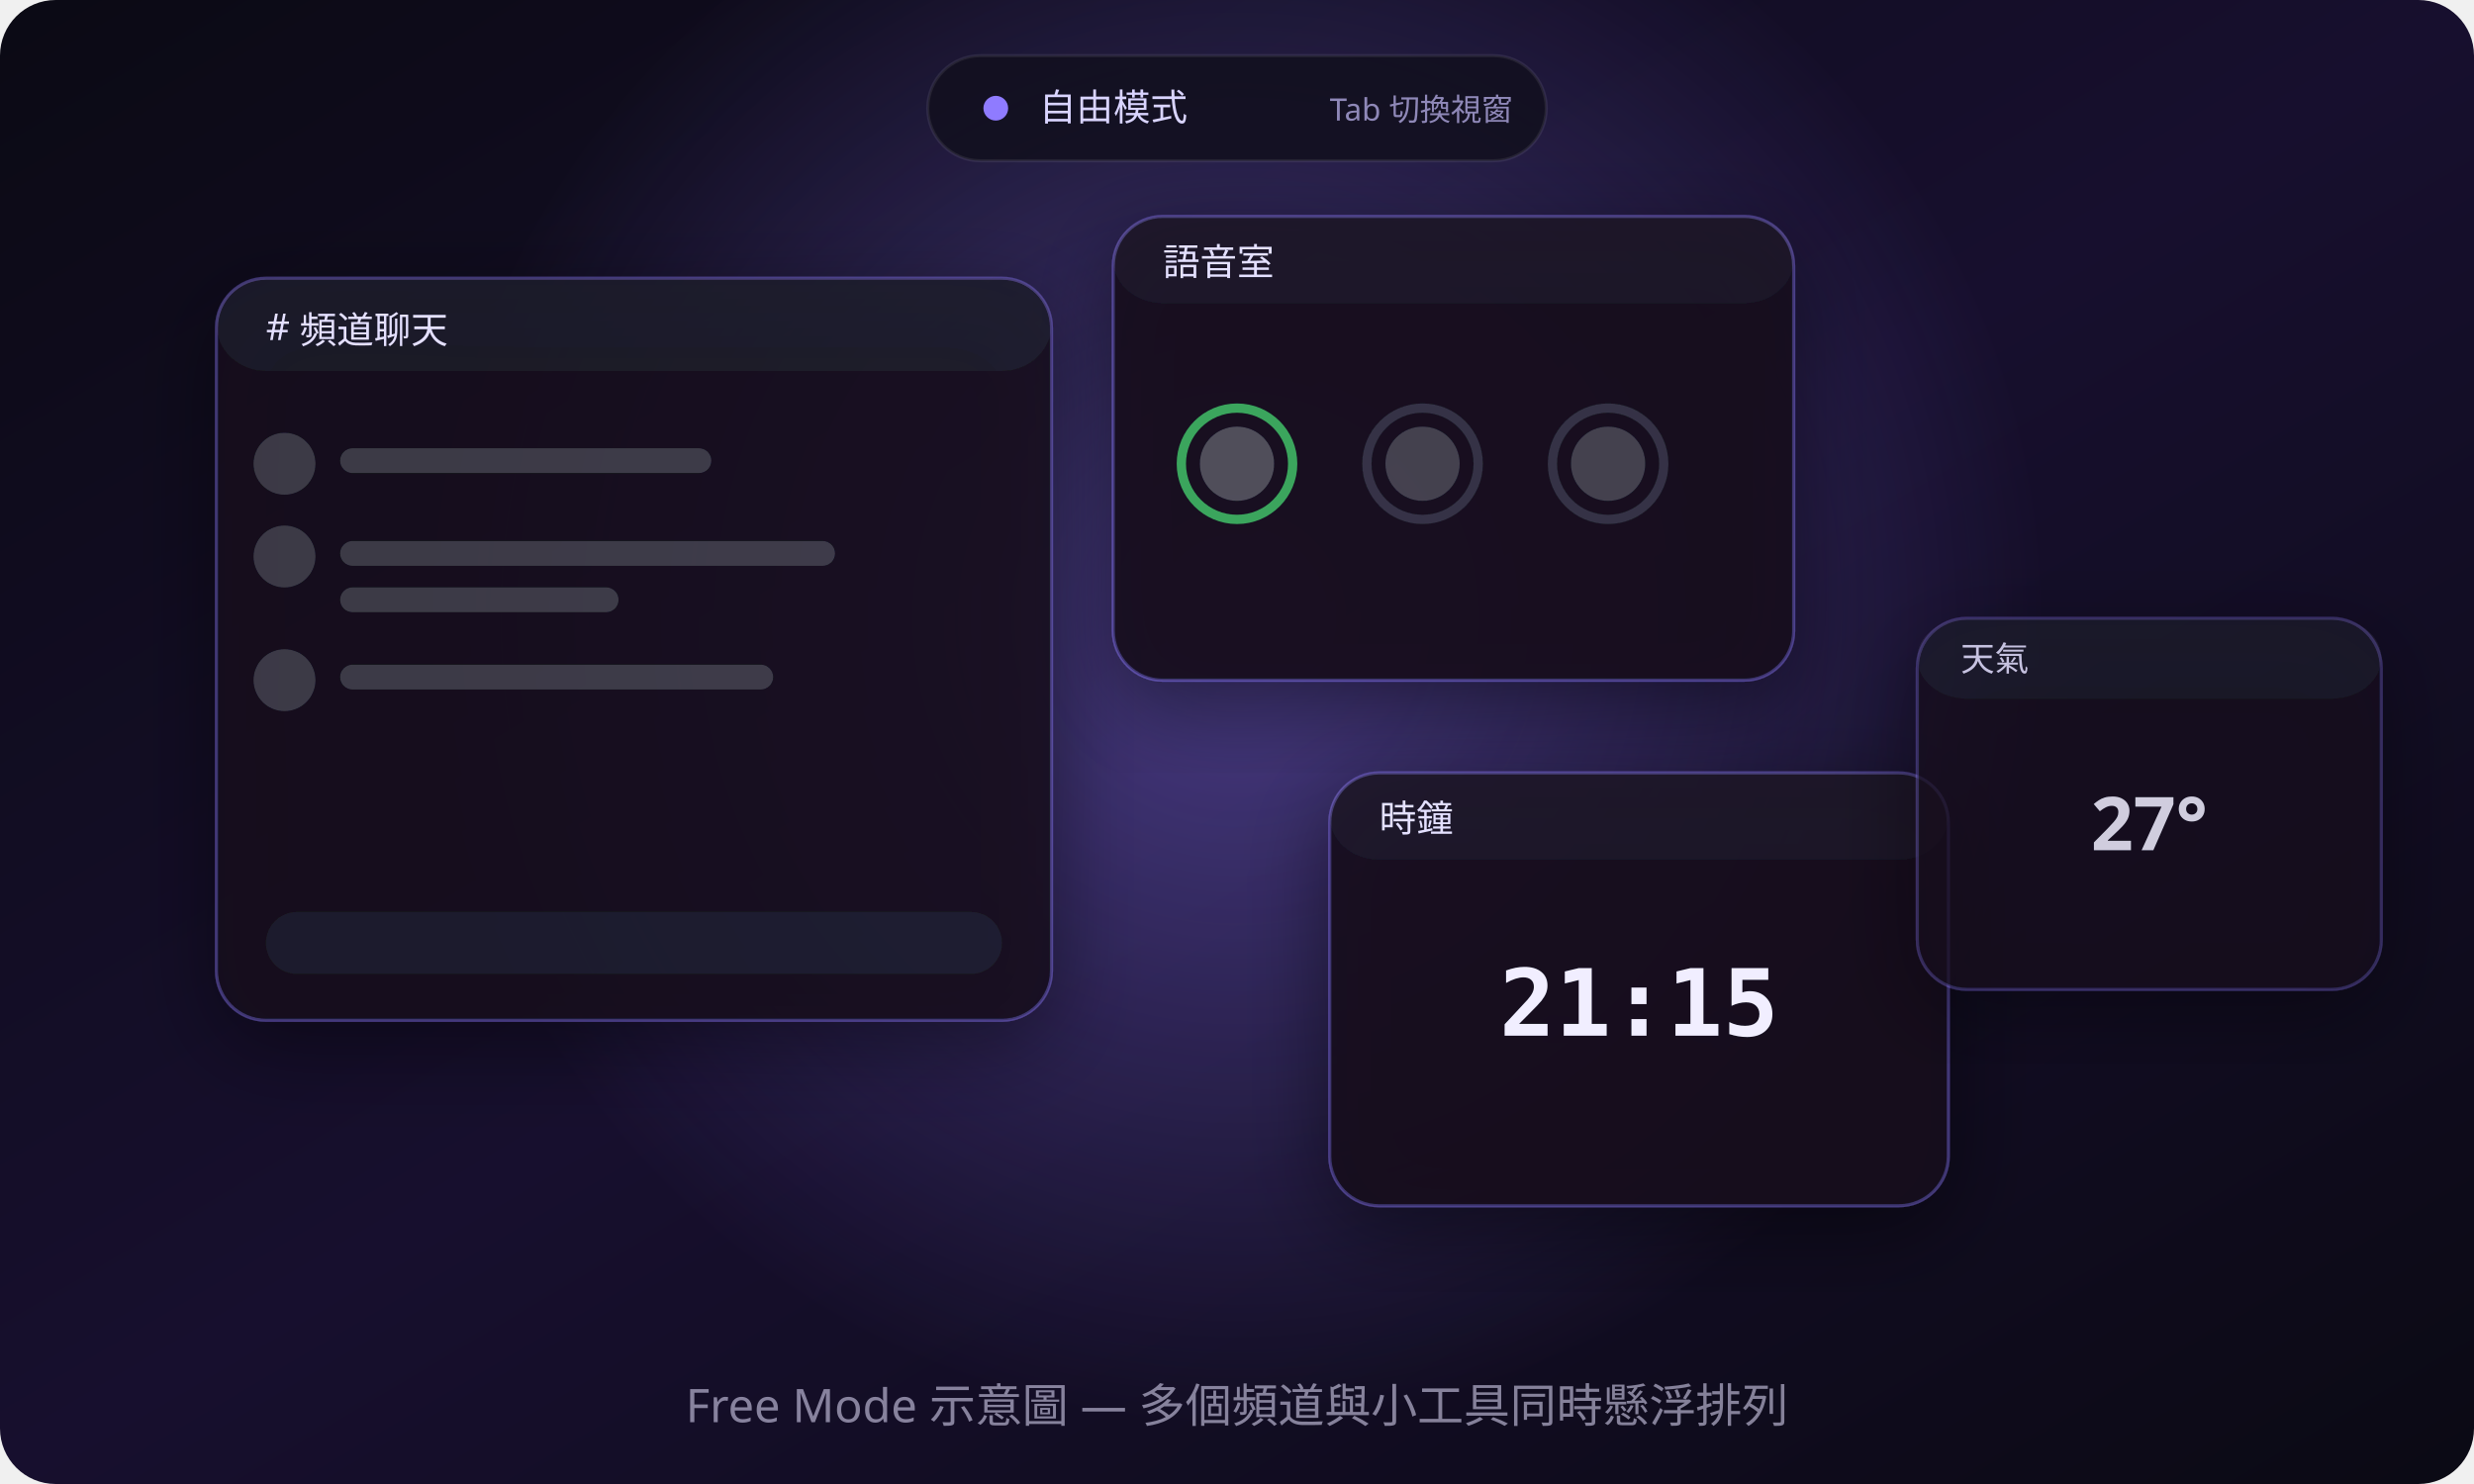
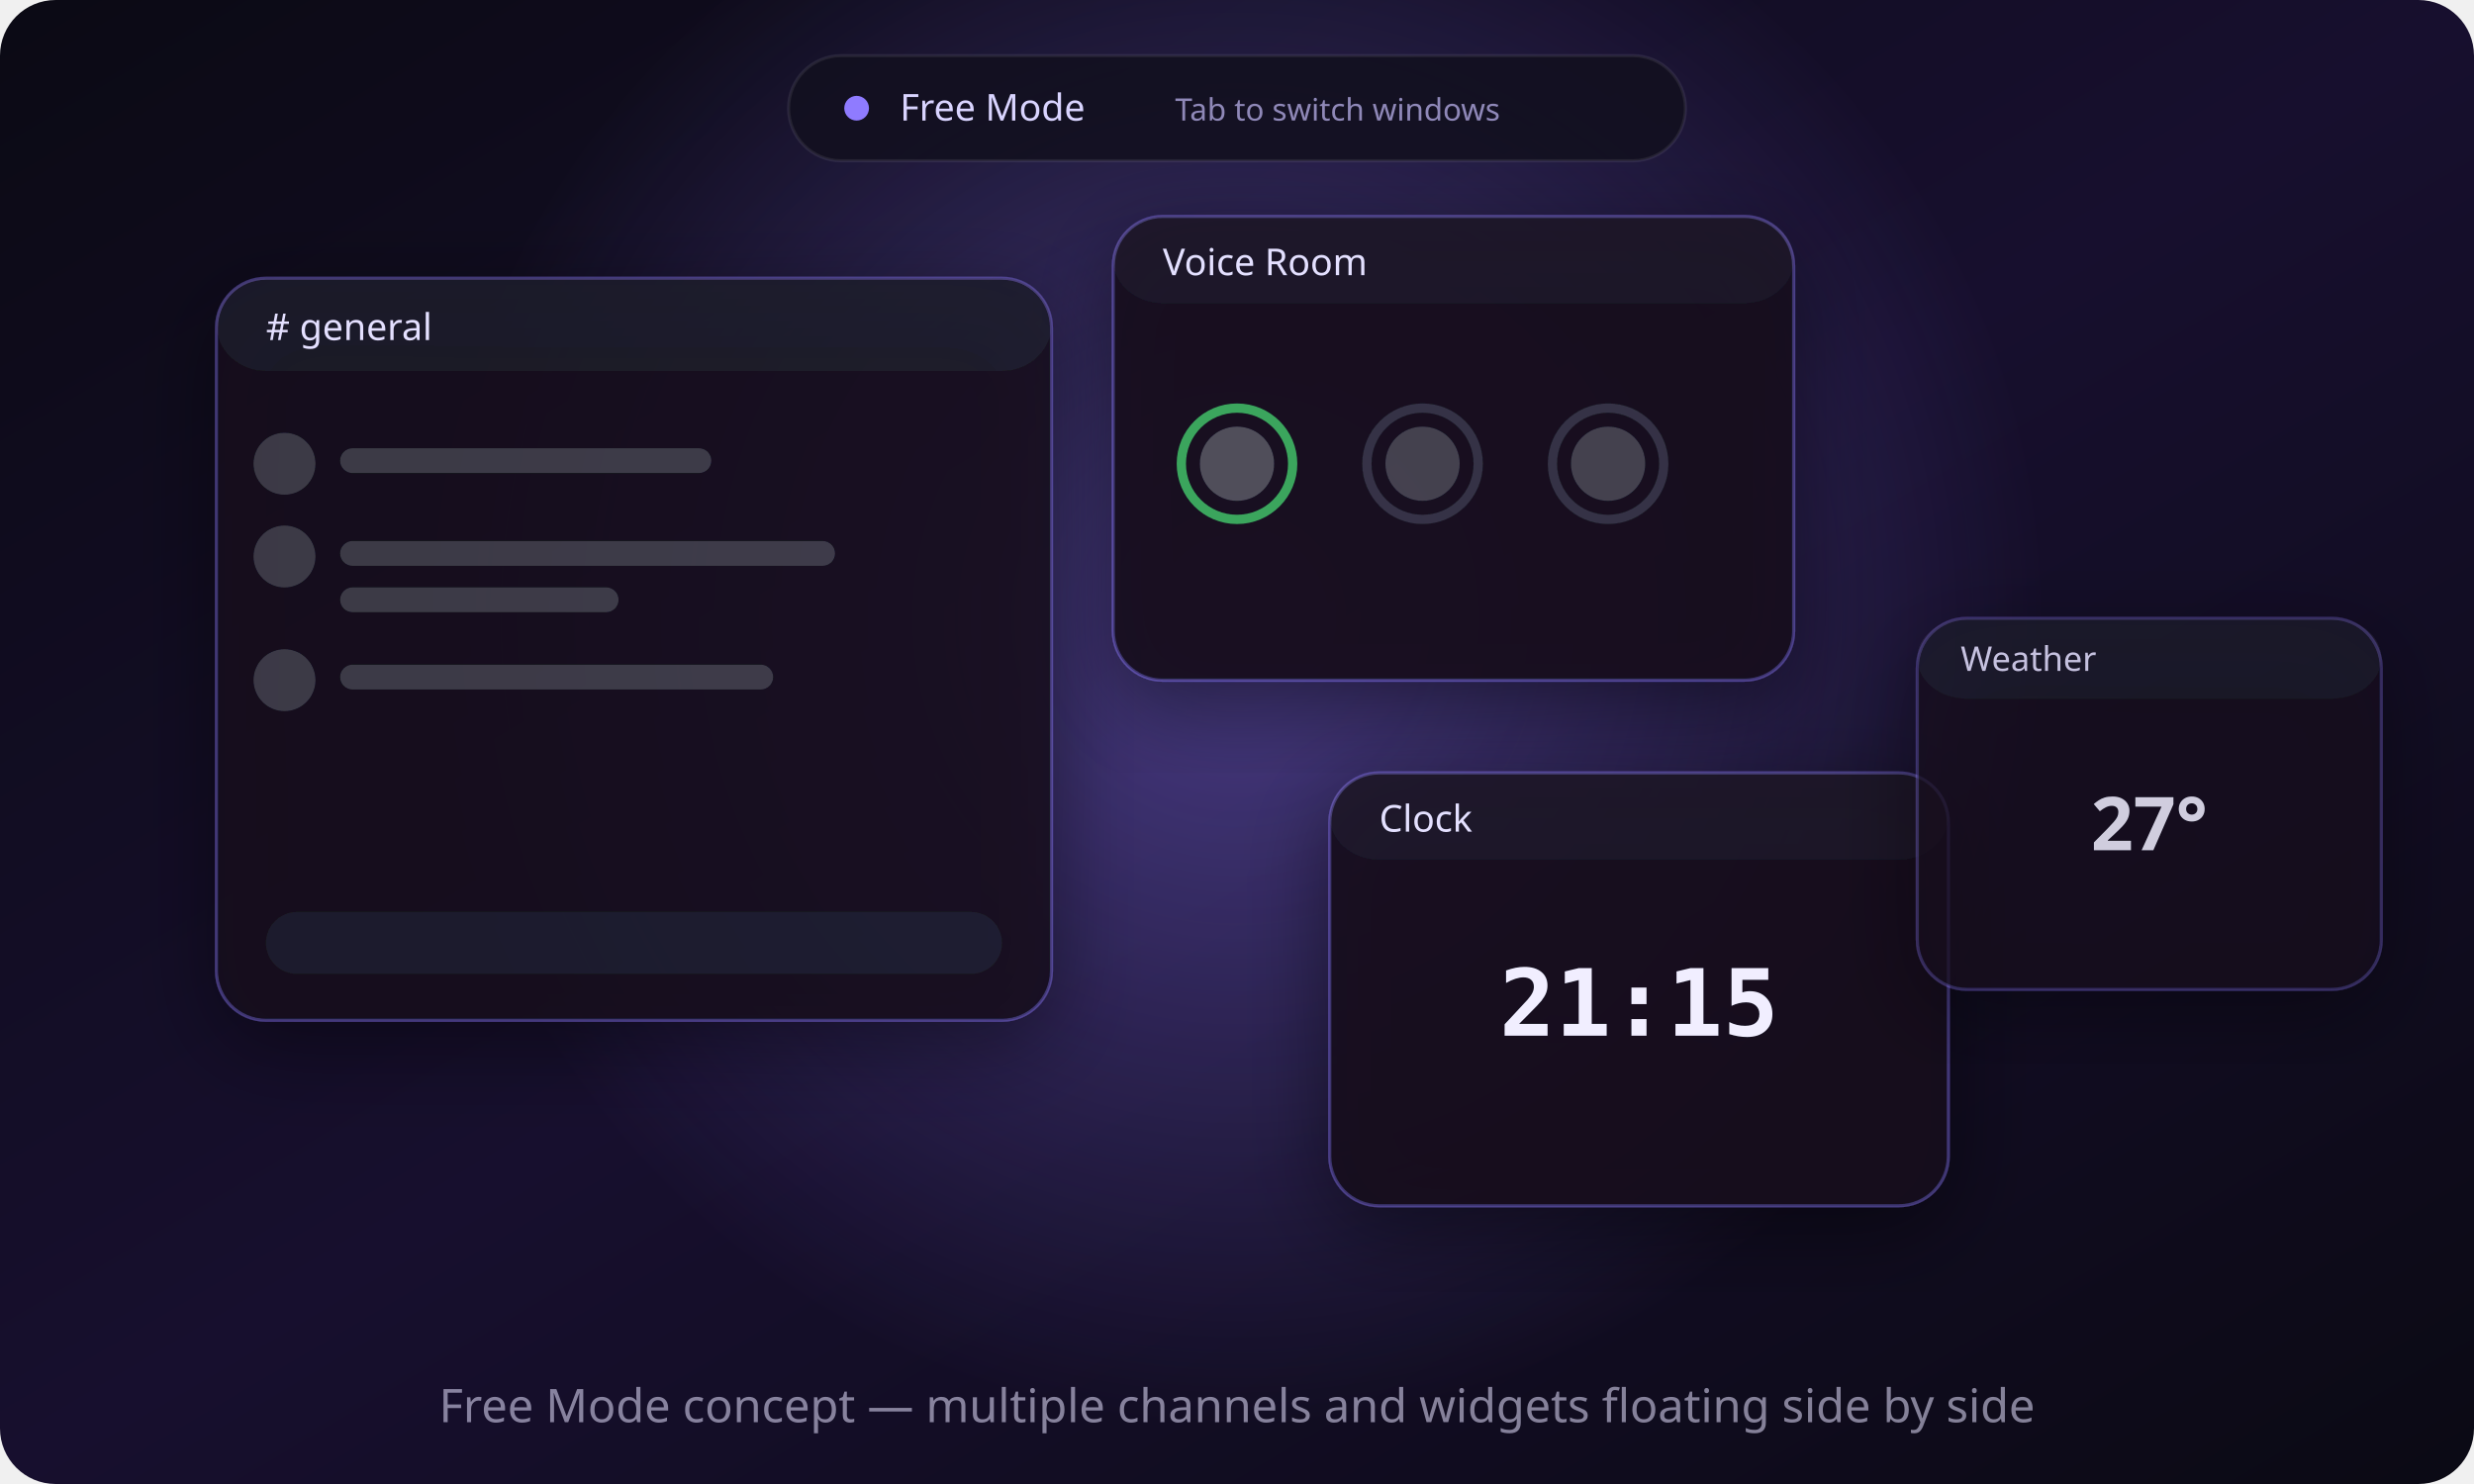
<svg xmlns="http://www.w3.org/2000/svg" viewBox="0 0 800 480">
  <defs>
    <linearGradient id="bg2" x1="0%" y1="0%" x2="100%" y2="100%">
      <stop offset="0%" stop-color="#0b0a14" />
      <stop offset="50%" stop-color="#170f2e" />
      <stop offset="100%" stop-color="#0b0a14" />
    </linearGradient>
    <radialGradient id="glow3" cx="50%" cy="50%" r="50%">
      <stop offset="0%" stop-color="#8f7bff" stop-opacity="0.4" />
      <stop offset="100%" stop-color="#8f7bff" stop-opacity="0" />
    </radialGradient>
    <filter id="soft" x="-20%" y="-20%" width="140%" height="140%">
      <feDropShadow dx="0" dy="8" stdDeviation="14" flood-color="#000000" flood-opacity="0.5" />
    </filter>
  </defs>
  <rect x="0" y="0" width="800" height="480" rx="18" fill="url(#bg2)" />
  <circle cx="400" cy="200" r="260" fill="url(#glow3)" />
-   <rect x="300" y="18" width="200" height="34" rx="17" fill="#12101f" fill-opacity="0.9" stroke="#ffffff" stroke-opacity="0.08" />
-   <circle cx="322" cy="35" r="4" fill="#8f7bff" />
-   <text x="336" y="39" font-family="sans-serif" font-size="12" fill="#d9d4ff">自由模式</text>
-   <text x="430" y="39" font-family="sans-serif" font-size="10" fill="#8f88b8">Tab 切換視窗</text>
+   <rect x="255" y="18" width="290" height="34" rx="17" fill="#12101f" fill-opacity="0.9" stroke="#ffffff" stroke-opacity="0.08" />
+   <circle cx="277" cy="35" r="4" fill="#8f7bff" />
+   <text x="291" y="39" font-family="sans-serif" font-size="12" fill="#d9d4ff">Free Mode</text>
+   <text x="380" y="39" font-family="sans-serif" font-size="10" fill="#8f88b8">Tab to switch windows</text>
  <g filter="url(#soft)">
    <rect x="70" y="90" width="270" height="240" rx="16" fill="#12101f" fill-opacity="0.85" stroke="#8f7bff" stroke-opacity="0.35" />
    <rect x="70" y="90" width="270" height="30" rx="16" fill="#ffffff" fill-opacity="0.04" />
-     <text x="86" y="110" font-family="sans-serif" font-size="12" fill="#e4e0ff"># 頻道聊天</text>
+     <text x="86" y="110" font-family="sans-serif" font-size="12" fill="#e4e0ff"># general</text>
    <g fill="#ffffff" fill-opacity="0.18">
      <circle cx="92" cy="150" r="10" />
      <rect x="110" y="145" width="120" height="8" rx="4" />
      <circle cx="92" cy="180" r="10" />
      <rect x="110" y="175" width="160" height="8" rx="4" />
      <rect x="110" y="190" width="90" height="8" rx="4" />
      <circle cx="92" cy="220" r="10" />
      <rect x="110" y="215" width="140" height="8" rx="4" />
    </g>
    <rect x="86" y="295" width="238" height="20" rx="10" fill="#ffffff" fill-opacity="0.06" />
  </g>
  <g filter="url(#soft)">
    <rect x="360" y="70" width="220" height="150" rx="16" fill="#12101f" fill-opacity="0.9" stroke="#8f7bff" stroke-opacity="0.35" />
    <rect x="360" y="70" width="220" height="28" rx="16" fill="#ffffff" fill-opacity="0.04" />
-     <text x="376" y="89" font-family="sans-serif" font-size="12" fill="#e4e0ff">語音室</text>
+     <text x="376" y="89" font-family="sans-serif" font-size="12" fill="#e4e0ff">Voice Room</text>
    <circle cx="400" cy="150" r="18" fill="none" stroke="#3ba55d" stroke-width="3" />
    <circle cx="400" cy="150" r="12" fill="#ffffff" fill-opacity="0.25" />
    <circle cx="460" cy="150" r="18" fill="none" stroke="#ffffff" stroke-opacity="0.15" stroke-width="3" />
    <circle cx="460" cy="150" r="12" fill="#ffffff" fill-opacity="0.2" />
    <circle cx="520" cy="150" r="18" fill="none" stroke="#ffffff" stroke-opacity="0.15" stroke-width="3" />
    <circle cx="520" cy="150" r="12" fill="#ffffff" fill-opacity="0.2" />
  </g>
  <g filter="url(#soft)">
    <rect x="430" y="250" width="200" height="140" rx="16" fill="#12101f" fill-opacity="0.9" stroke="#8f7bff" stroke-opacity="0.35" />
    <rect x="430" y="250" width="200" height="28" rx="16" fill="#ffffff" fill-opacity="0.04" />
-     <text x="446" y="269" font-family="sans-serif" font-size="12" fill="#e4e0ff">時鐘</text>
+     <text x="446" y="269" font-family="sans-serif" font-size="12" fill="#e4e0ff">Clock</text>
    <text x="530" y="335" font-family="monospace" font-size="30" font-weight="bold" fill="#f1eeff" text-anchor="middle">21:15</text>
  </g>
  <g filter="url(#soft)" opacity="0.85">
    <rect x="620" y="200" width="150" height="120" rx="16" fill="#12101f" fill-opacity="0.85" stroke="#8f7bff" stroke-opacity="0.3" />
    <rect x="620" y="200" width="150" height="26" rx="16" fill="#ffffff" fill-opacity="0.04" />
-     <text x="634" y="217" font-family="sans-serif" font-size="11" fill="#e4e0ff">天氣</text>
+     <text x="634" y="217" font-family="sans-serif" font-size="11" fill="#e4e0ff">Weather</text>
    <text x="695" y="275" font-family="sans-serif" font-size="24" font-weight="bold" fill="#f1eeff" text-anchor="middle">27°</text>
  </g>
  <text x="400" y="460" font-family="sans-serif" font-size="15" fill="#e6e1ff" fill-opacity="0.55" text-anchor="middle">
-     Free Mode 示意圖 — 多個頻道與小工具同時懸浮排列
+     Free Mode concept — multiple channels and widgets floating side by side
  </text>
</svg>
